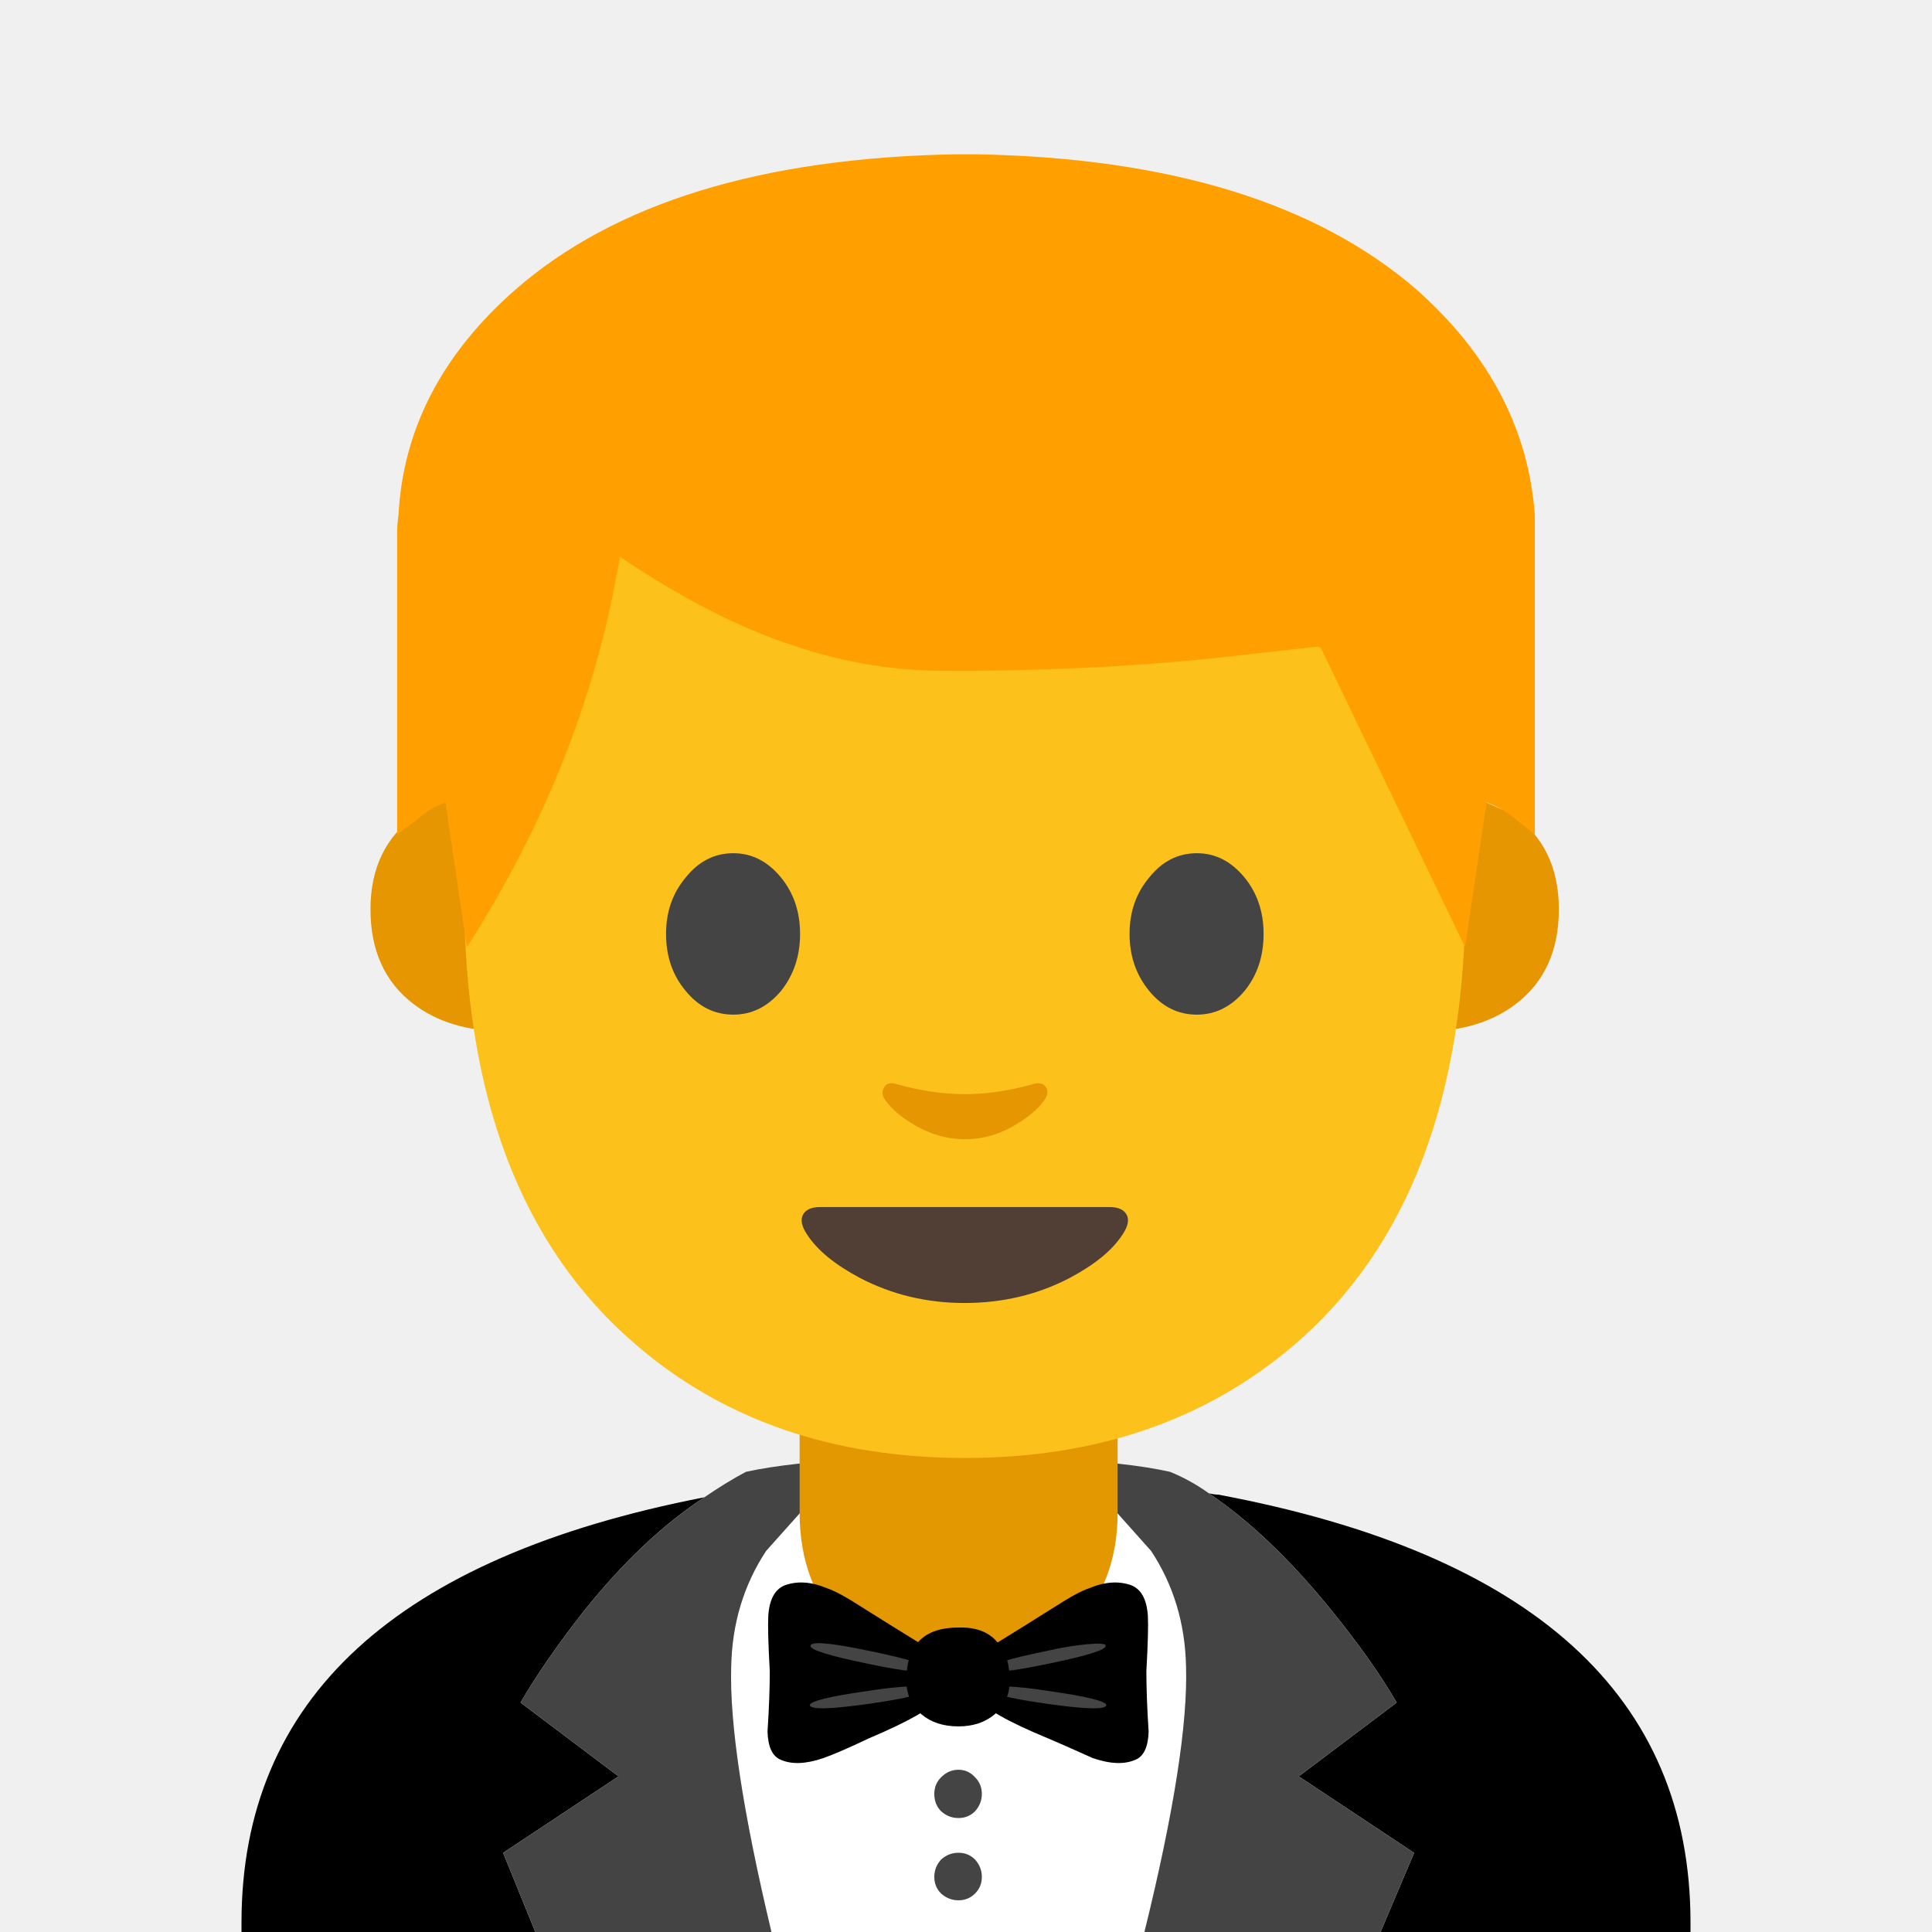
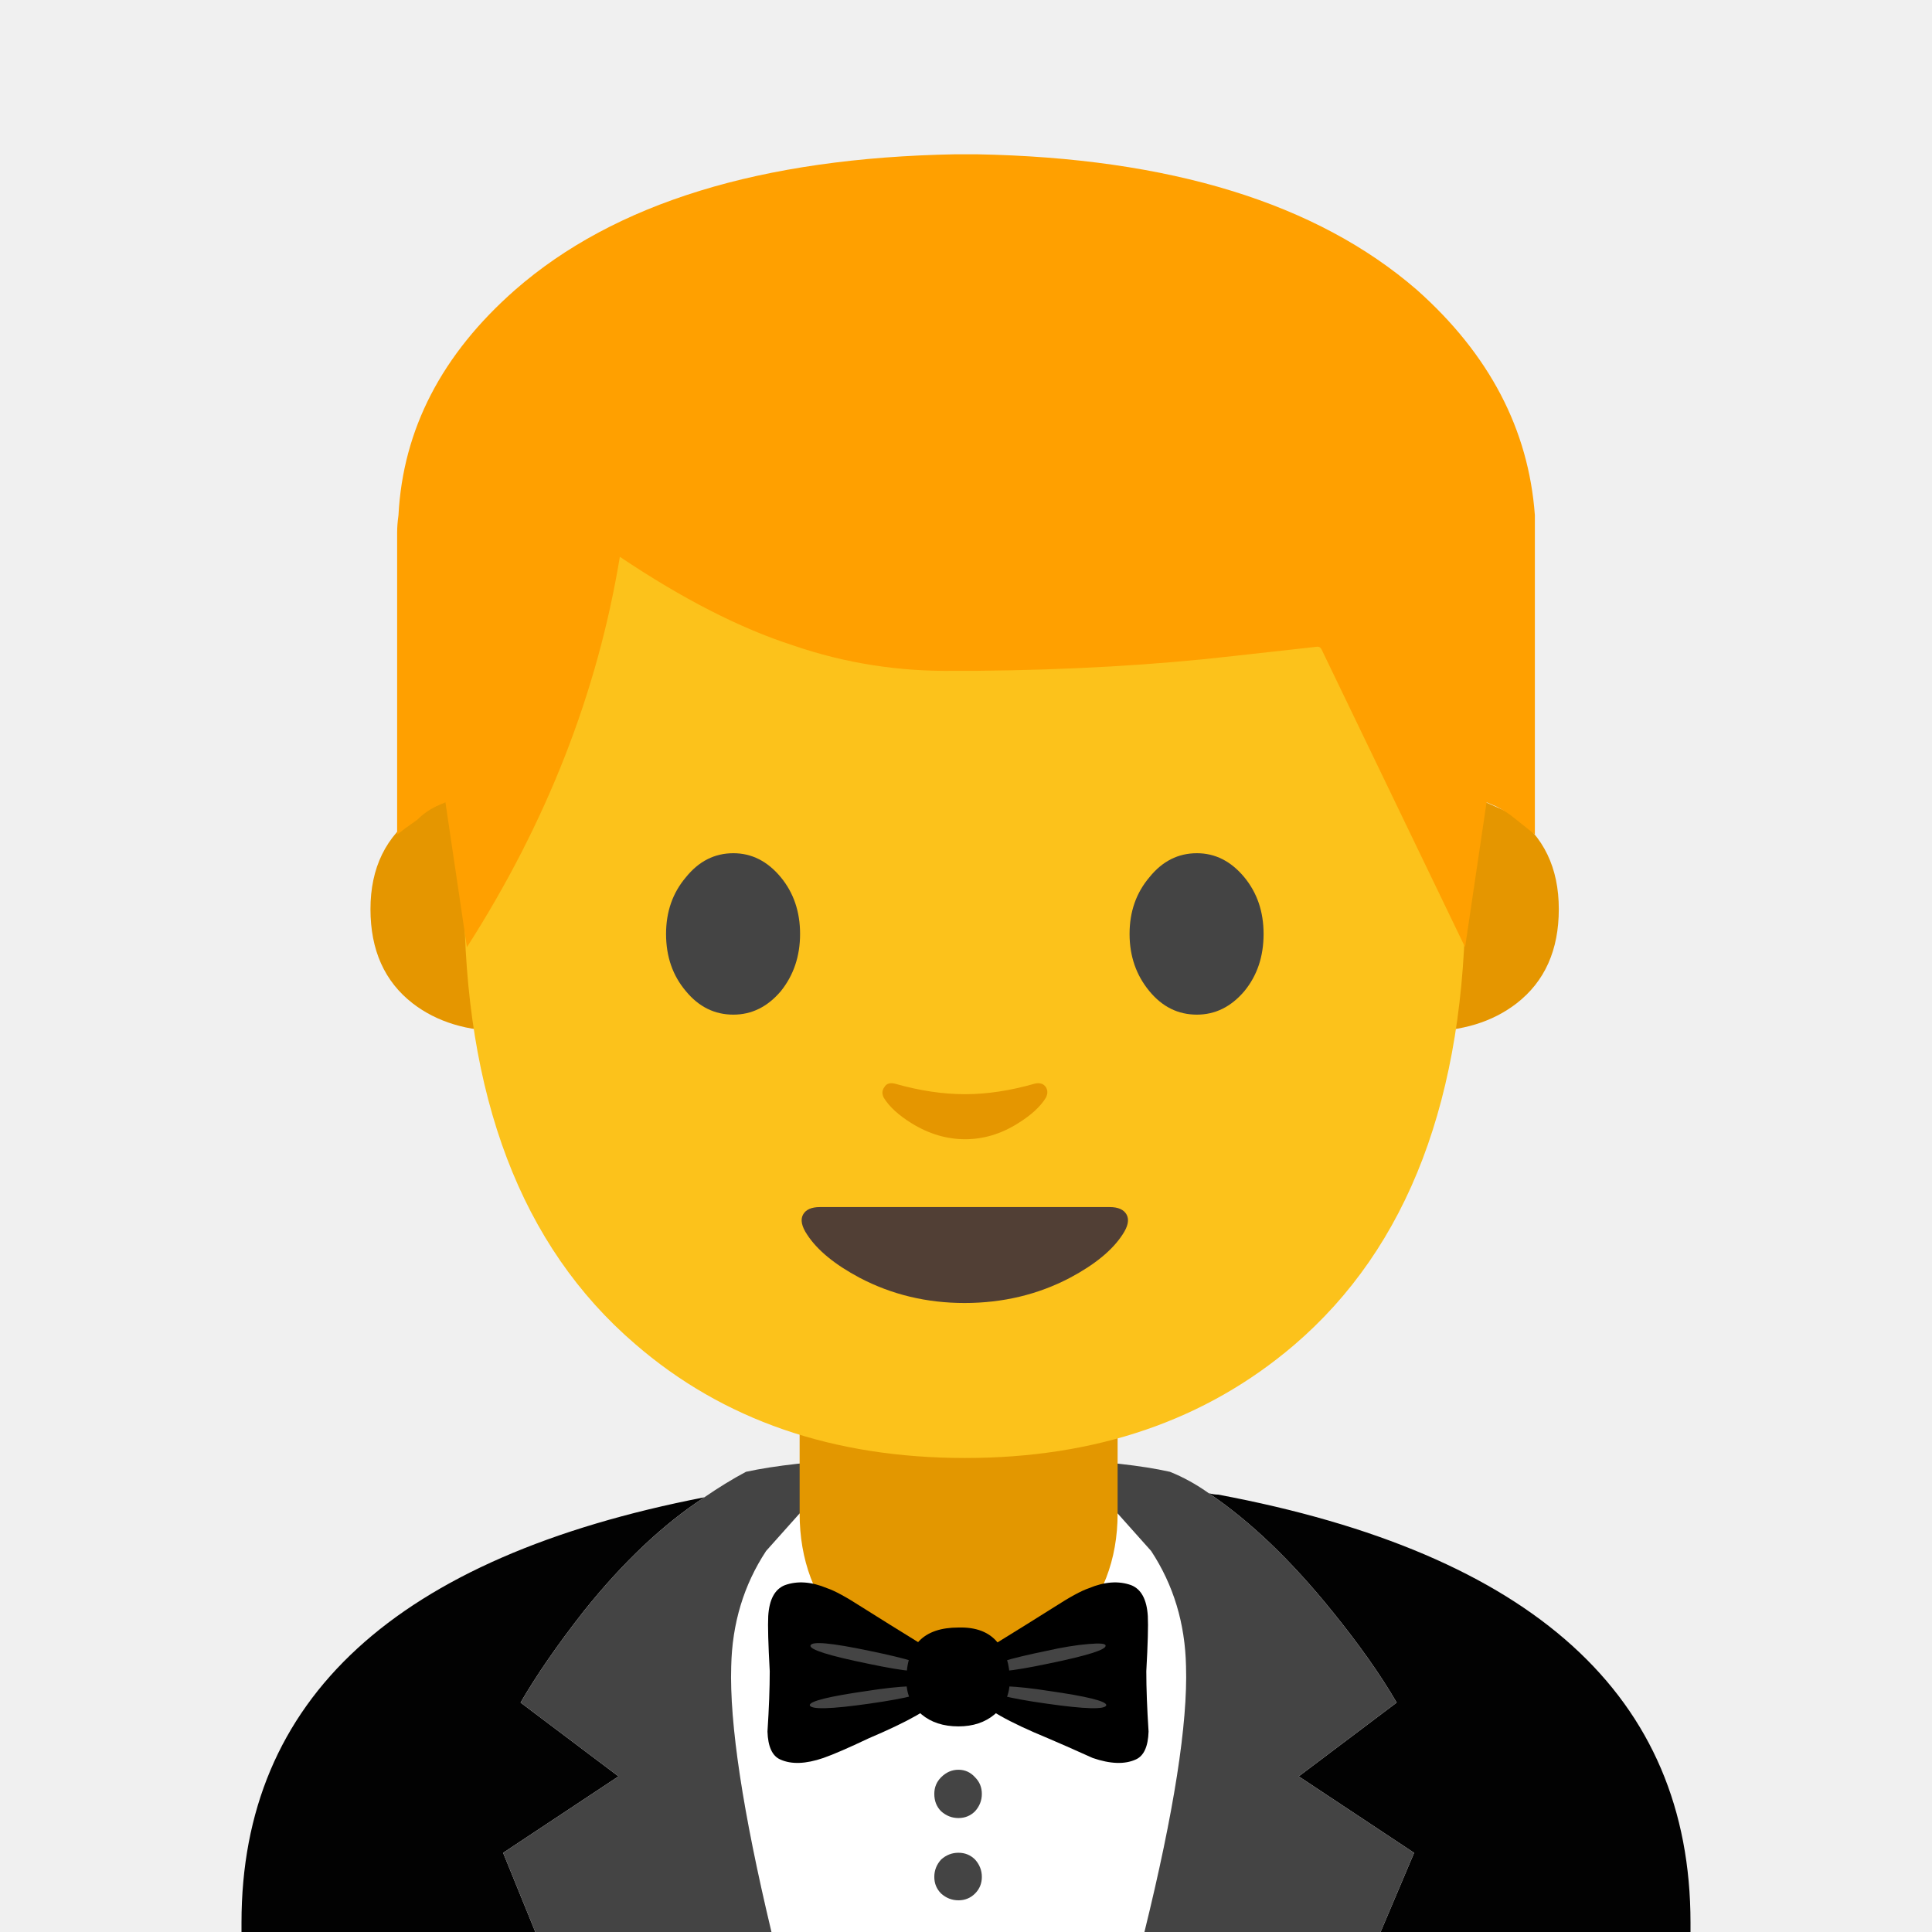
<svg xmlns="http://www.w3.org/2000/svg" xmlns:xlink="http://www.w3.org/1999/xlink" version="1.1" preserveAspectRatio="none" x="0px" y="0px" width="72px" height="72px" viewBox="0 0 72 72">
  <defs>
    <g id="Layer0_0_MEMBER_0_MEMBER_0_MEMBER_0_FILL">
-       <path fill="#000000" stroke="none" d=" M 63 72 L 63 71.65 Q 63 59 45.4 55.7 45.25 55.7 45.05 55.65 47.35 57.2 49.65 60.05 51.15 61.9 52.05 63.45 L 48.4 66.2 52.7 69.05 51.45 72 63 72 M 21.75 60.05 Q 23.95 57.3 26.25 55.8 9 59.15 9 71.65 L 9 72 19.95 72 18.75 69.05 23.05 66.2 19.4 63.45 Q 20.3 61.9 21.75 60.05 Z" />
+       <path fill="#020202" stroke="none" d=" M 63 72 L 63 71.65 Q 63 59 45.4 55.7 45.25 55.7 45.05 55.65 47.35 57.2 49.65 60.05 51.15 61.9 52.05 63.45 L 48.4 66.2 52.7 69.05 51.45 72 63 72 M 21.75 60.05 Q 23.95 57.3 26.25 55.8 9 59.15 9 71.65 L 9 72 19.95 72 18.75 69.05 23.05 66.2 19.4 63.45 Q 20.3 61.9 21.75 60.05 Z" />
      <path fill="#FFFFFF" stroke="none" d=" M 29.8 56.4 L 28.55 57.8 Q 27.3 59.7 27.25 62.1 27.15 65.3 28.75 72 L 42.65 72 Q 44.3 65.3 44.2 62.1 44.15 59.7 42.9 57.8 L 41.65 56.4 35.7 55.25 29.8 56.4 Z" />
      <path fill="#444444" stroke="none" d=" M 39.1 54.35 Q 36.75 54.2 35.7 54.25 34.7 54.2 32.3 54.35 29.4 54.5 27.8 54.85 27.05 55.25 26.25 55.8 23.95 57.3 21.75 60.05 20.3 61.9 19.4 63.45 L 23.05 66.2 18.75 69.05 19.95 72 28.75 72 Q 27.15 65.3 27.25 62.1 27.3 59.7 28.55 57.8 L 29.8 56.4 35.7 55.25 41.65 56.4 42.9 57.8 Q 44.15 59.7 44.2 62.1 44.3 65.3 42.65 72 L 51.45 72 52.7 69.05 48.4 66.2 52.05 63.45 Q 51.15 61.9 49.65 60.05 47.35 57.2 45.05 55.65 44.35 55.15 43.6 54.85 42.05 54.5 39.1 54.35 Z" />
    </g>
    <g id="Layer0_0_MEMBER_0_MEMBER_0_MEMBER_0_MEMBER_0_FILL">
      <path fill="#E39700" stroke="none" d=" M 35.7 62.6 Q 38.25 62.6 39.95 60.8 41.65 59 41.65 56.4 L 41.65 51.15 29.8 51.15 29.8 56.4 Q 29.8 59 31.45 60.8 33.15 62.6 35.7 62.6 Z" />
    </g>
    <g id="Layer0_0_MEMBER_0_MEMBER_0_MEMBER_0_MEMBER_1_MEMBER_0_MEMBER_0_FILL">
      <path fill="#E59600" stroke="none" d=" M 106.9 66.05 L 103.3 66.05 103.3 86.35 Q 108.05 86.35 111.15 83.95 114.75 81.15 114.75 75.9 114.75 70.6 110.85 67.8 L 106.9 66.05 Z" />
    </g>
    <g id="Layer0_0_MEMBER_0_MEMBER_0_MEMBER_0_MEMBER_1_MEMBER_0_MEMBER_1_FILL">
      <path fill="#E59600" stroke="none" d=" M 24.7 66.05 L 21.05 66.05 17.15 67.8 Q 13.2 70.6 13.2 75.9 13.2 81.15 16.8 83.95 19.9 86.35 24.7 86.35 L 24.7 66.05 Z" />
    </g>
    <g id="Layer0_0_MEMBER_0_MEMBER_0_MEMBER_0_MEMBER_1_MEMBER_1_FILL">
      <path fill="#FCC21B" stroke="none" d=" M 106.75 73.8 Q 106.75 43.35 98.1 28.35 87.85 10.6 64 10.6 40.1 10.6 29.85 28.35 21.2 43.35 21.2 73.8 21.2 99.7 35.8 112.25 47.05 122 64 122 80.8 122 92.1 112.35 106.75 99.8 106.75 73.8 Z" />
    </g>
    <g id="Layer0_0_MEMBER_0_MEMBER_0_MEMBER_0_MEMBER_1_MEMBER_2_FILL">
      <path fill="#444444" stroke="none" d=" M 40.15 72.35 Q 38.45 74.35 38.45 77.2 38.45 80.1 40.15 82.1 41.8 84.1 44.2 84.1 46.55 84.1 48.25 82.1 49.9 80.05 49.9 77.2 49.9 74.35 48.25 72.35 46.55 70.3 44.2 70.3 41.8 70.3 40.15 72.35 Z" />
    </g>
    <g id="Layer0_0_MEMBER_0_MEMBER_0_MEMBER_0_MEMBER_1_MEMBER_3_FILL">
      <path fill="#444444" stroke="none" d=" M 87.85 72.35 Q 86.15 70.3 83.8 70.3 81.4 70.3 79.75 72.35 78.05 74.35 78.05 77.2 78.05 80.05 79.75 82.1 81.4 84.1 83.8 84.1 86.15 84.1 87.85 82.1 89.5 80.1 89.5 77.2 89.5 74.35 87.85 72.35 Z" />
    </g>
    <g id="Layer0_0_MEMBER_0_MEMBER_0_MEMBER_0_MEMBER_1_MEMBER_4_FILL">
      <path fill="#513F35" stroke="none" d=" M 63.95 108.75 Q 68.85 108.75 72.95 106.6 76.15 104.9 77.45 102.9 78.15 101.85 77.8 101.2 77.45 100.55 76.35 100.55 L 51.6 100.55 Q 50.5 100.55 50.15 101.2 49.8 101.85 50.5 102.9 51.8 104.9 55 106.6 59.1 108.75 63.95 108.75 Z" />
    </g>
    <g id="Layer0_0_MEMBER_0_MEMBER_0_MEMBER_0_MEMBER_1_MEMBER_5_FILL">
      <path fill="#E59600" stroke="none" d=" M 58 90 Q 57.35 89.85 57.1 90.3 56.8 90.7 57.05 91.2 57.75 92.35 59.45 93.4 61.65 94.75 64 94.75 66.35 94.75 68.5 93.4 70.2 92.35 70.9 91.2 71.15 90.7 70.9 90.3 70.6 89.85 69.95 90 66.8 90.9 64 90.9 61.15 90.9 58 90 Z" />
    </g>
    <g id="Layer0_0_MEMBER_0_MEMBER_0_MEMBER_0_MEMBER_1_MEMBER_6_FILL">
-       <path fill="#FFA000" stroke="none" d=" M 57.2 19.85 Q 57.2 19.55 57.2 19.2 56.85 14.4 52.8 10.8 47.2 5.95 36.4 5.75 L 35.6 5.75 Q 24.75 5.95 19.2 10.8 15.1 14.4 14.85 19.2 14.8 19.55 14.8 19.85 L 14.8 31.1 Q 15.05 30.9 15.55 30.55 15.85 30.25 16.25 30.05 L 16.6 29.9 17.4 35.3 Q 21.85 28.35 23.1 20.75 26.6 23.1 29.55 24.05 32.45 25.05 35.6 25 L 36.4 25 Q 41.6 24.95 45.95 24.45 L 49.1 24.1 Q 49.2 24.1 49.25 24.2 L 54.6 35.3 55.4 29.9 55.75 30.05 Q 56.15 30.25 56.45 30.5 56.95 30.9 57.2 31.1 L 57.2 19.85 Z" />
+       <path fill="#FFA000" stroke="none" d=" M 57.2 19.2 Q 56.85 14.4 52.8 10.8 47.2 5.95 36.4 5.75 L 35.6 5.75 Q 24.75 5.95 19.2 10.8 15.1 14.4 14.85 19.2 14.8 19.55 14.8 19.85 L 14.8 31.1 Q 15.05 30.9 15.55 30.55 15.85 30.25 16.25 30.05 L 16.6 29.9 17.4 35.3 Q 21.85 28.35 23.1 20.75 26.6 23.1 29.55 24.05 32.45 25.05 35.6 25 L 36.4 25 Q 41.6 24.95 45.95 24.45 L 49.1 24.1 Q 49.2 24.1 49.25 24.2 L 54.6 35.3 55.4 29.9 55.75 30.05 Q 56.15 30.25 56.45 30.5 56.95 30.9 57.2 31.1 L 57.2 19.85 Q 57.2 19.55 57.2 19.2 Z" />
    </g>
    <g id="Layer0_0_MEMBER_0_MEMBER_0_MEMBER_1_MEMBER_0_MEMBER_0_MEMBER_0_FILL">
-       <path fill="#000000" stroke="none" d=" M 74.95 104.85 Q 73.7 104.4 72.15 105.05 71.4 105.3 69.85 106.3 68.35 107.25 65.35 109.1 64.6 109.5 64.5 110.6 64.35 111.65 64.8 112.35 65.45 113.35 69.45 115 70.4 115.4 72.4 116.3 74.15 116.9 75.25 116.4 76.05 116.05 76.1 114.55 75.95 112.25 75.95 110.55 76.1 107.85 76.05 106.9 75.95 105.25 74.95 104.85 Z" />
+       <path fill="#000000" stroke="none" d=" M 75.95 110.55 Q 76.1 107.85 76.05 106.9 75.95 105.25 74.95 104.85 73.7 104.4 72.15 105.05 71.4 105.3 69.85 106.3 68.35 107.25 65.35 109.1 64.6 109.5 64.5 110.6 64.35 111.65 64.8 112.35 65.45 113.35 69.45 115 70.4 115.4 72.4 116.3 74.15 116.9 75.25 116.4 76.05 116.05 76.1 114.55 75.95 112.25 75.95 110.55 Z" />
    </g>
    <g id="Layer0_0_MEMBER_0_MEMBER_0_MEMBER_1_MEMBER_0_MEMBER_0_MEMBER_1_FILL">
-       <path fill="#444444" stroke="none" d=" M 69.45 110.05 Q 73.35 109.25 73.25 108.85 73.25 108.65 72.1 108.75 70.9 108.85 69.35 109.2 65.45 110 65.55 110.4 65.65 110.85 69.45 110.05 Z" />
+       <path fill="#444444" stroke="none" d=" M 73.25 108.85 Q 73.25 108.65 72.1 108.75 70.9 108.85 69.35 109.2 65.45 110 65.55 110.4 65.65 110.85 69.45 110.05 73.35 109.25 73.25 108.85 Z" />
    </g>
    <g id="Layer0_0_MEMBER_0_MEMBER_0_MEMBER_1_MEMBER_0_MEMBER_0_MEMBER_2_FILL">
-       <path fill="#444444" stroke="none" d=" M 69.35 112.7 Q 73.2 113.25 73.3 112.8 73.3 112.4 69.45 111.85 67.85 111.6 66.7 111.55 65.55 111.5 65.55 111.7 65.45 112.15 69.35 112.7 Z" />
+       <path fill="#444444" stroke="none" d=" M 73.3 112.8 Q 73.3 112.4 69.45 111.85 67.85 111.6 66.7 111.55 65.55 111.5 65.55 111.7 65.45 112.15 69.35 112.7 73.2 113.25 73.3 112.8 Z" />
    </g>
    <g id="Layer0_0_MEMBER_0_MEMBER_0_MEMBER_1_MEMBER_0_MEMBER_1_MEMBER_0_FILL">
      <path fill="#000000" stroke="none" d=" M 62.5 110.6 Q 62.35 109.5 61.6 109.1 58.6 107.25 57.1 106.3 55.55 105.3 54.8 105.05 53.25 104.4 52 104.85 51 105.25 50.9 106.9 50.85 107.85 51 110.55 51 112.25 50.85 114.55 50.9 116.05 51.7 116.4 52.8 116.9 54.55 116.3 55.55 115.95 57.55 115 61.55 113.3 62.2 112.35 62.6 111.65 62.5 110.6 Z" />
    </g>
    <g id="Layer0_0_MEMBER_0_MEMBER_0_MEMBER_1_MEMBER_0_MEMBER_1_MEMBER_1_FILL">
-       <path fill="#444444" stroke="none" d=" M 53.7 108.85 Q 53.6 109.25 57.5 110.05 61.3 110.85 61.4 110.4 61.5 110 57.6 109.2 53.8 108.4 53.7 108.85 Z" />
+       <path fill="#444444" stroke="none" d=" M 57.6 109.2 Q 53.8 108.4 53.7 108.85 53.6 109.25 57.5 110.05 61.3 110.85 61.4 110.4 61.5 110 57.6 109.2 Z" />
    </g>
    <g id="Layer0_0_MEMBER_0_MEMBER_0_MEMBER_1_MEMBER_0_MEMBER_1_MEMBER_2_FILL">
-       <path fill="#444444" stroke="none" d=" M 53.65 112.8 Q 53.75 113.25 57.6 112.7 61.45 112.15 61.45 111.7 61.4 111.5 60.25 111.55 59.1 111.6 57.5 111.85 53.65 112.4 53.65 112.8 Z" />
+       <path fill="#444444" stroke="none" d=" M 57.5 111.85 Q 53.65 112.4 53.65 112.8 53.75 113.25 57.6 112.7 61.45 112.15 61.45 111.7 61.4 111.5 60.25 111.55 59.1 111.6 57.5 111.85 Z" />
    </g>
    <g id="Layer0_0_MEMBER_0_MEMBER_0_MEMBER_1_MEMBER_1_FILL">
-       <path fill="#000000" stroke="none" d=" M 65.9 113.4 Q 66.9 112.55 66.9 111.15 66.9 109.55 66.1 108.65 65.25 107.6 63.5 107.65 60.05 107.65 60.05 111.15 60.05 112.55 61.05 113.4 62 114.2 63.5 114.2 64.95 114.2 65.9 113.4 Z" />
+       <path fill="#000000" stroke="none" d=" M 66.9 111.15 Q 66.9 109.55 66.1 108.65 65.25 107.6 63.5 107.65 60.05 107.65 60.05 111.15 60.05 112.55 61.05 113.4 62 114.2 63.5 114.2 64.95 114.2 65.9 113.4 66.9 112.55 66.9 111.15 Z" />
    </g>
    <g id="Layer0_0_MEMBER_0_MEMBER_1_FILL">
      <path fill="#444444" stroke="none" d=" M 63.5 117.25 Q 62.85 117.25 62.35 117.75 61.9 118.2 61.9 118.85 61.9 119.55 62.35 120 62.85 120.45 63.5 120.45 64.15 120.45 64.6 120 65.05 119.5 65.05 118.85 65.05 118.2 64.6 117.75 64.15 117.25 63.5 117.25 Z" />
    </g>
    <g id="Layer0_0_MEMBER_0_MEMBER_2_FILL">
      <path fill="#444444" stroke="none" d=" M 63.5 122.75 Q 62.85 122.75 62.35 123.2 61.9 123.7 61.9 124.35 61.9 125 62.35 125.45 62.85 125.9 63.5 125.9 64.15 125.9 64.6 125.45 65.05 125 65.05 124.35 65.05 123.7 64.6 123.2 64.15 122.75 63.5 122.75 Z" />
    </g>
  </defs>
  <g id="Layer_1">
    <g transform="matrix( 1, 0, 0, 1, 0,0) ">
      <use xlink:href="#Layer0_0_MEMBER_0_MEMBER_0_MEMBER_0_FILL" />
    </g>
    <g transform="matrix( 1, 0, 0, 1, 0,0) ">
      <use xlink:href="#Layer0_0_MEMBER_0_MEMBER_0_MEMBER_0_MEMBER_0_FILL" />
    </g>
-     <g transform="matrix( 0.4361115, 0, 0, 0.4358673, 8.05,0.8) ">
+     <g transform="matrix( 0.4360962, 0, 0, 0.4358521, 8.05,0.8) ">
      <use xlink:href="#Layer0_0_MEMBER_0_MEMBER_0_MEMBER_0_MEMBER_1_MEMBER_0_MEMBER_0_FILL" />
    </g>
-     <g transform="matrix( 0.4361115, 0, 0, 0.4358673, 8.05,0.8) ">
+     <g transform="matrix( 0.4360962, 0, 0, 0.4358521, 8.05,0.8) ">
      <use xlink:href="#Layer0_0_MEMBER_0_MEMBER_0_MEMBER_0_MEMBER_1_MEMBER_0_MEMBER_1_FILL" />
    </g>
    <g transform="matrix( 0.436203, 0, 0, 0.4359436, 8.05,1.15) ">
      <use xlink:href="#Layer0_0_MEMBER_0_MEMBER_0_MEMBER_0_MEMBER_1_MEMBER_1_FILL" />
    </g>
    <g transform="matrix( 0.436203, 0, 0, 0.4359436, 8.05,1.15) ">
      <use xlink:href="#Layer0_0_MEMBER_0_MEMBER_0_MEMBER_0_MEMBER_1_MEMBER_2_FILL" />
    </g>
    <g transform="matrix( 0.436203, 0, 0, 0.4359436, 8.05,1.15) ">
      <use xlink:href="#Layer0_0_MEMBER_0_MEMBER_0_MEMBER_0_MEMBER_1_MEMBER_3_FILL" />
    </g>
    <g transform="matrix( 0.436203, 0, 0, 0.4359436, 8.05,1.15) ">
      <use xlink:href="#Layer0_0_MEMBER_0_MEMBER_0_MEMBER_0_MEMBER_1_MEMBER_4_FILL" />
    </g>
    <g transform="matrix( 0.436203, 0, 0, 0.4359436, 8.05,1.15) ">
      <use xlink:href="#Layer0_0_MEMBER_0_MEMBER_0_MEMBER_0_MEMBER_1_MEMBER_5_FILL" />
    </g>
    <g transform="matrix( 1, 0, 0, 1, 0,0) ">
      <use xlink:href="#Layer0_0_MEMBER_0_MEMBER_0_MEMBER_0_MEMBER_1_MEMBER_6_FILL" />
    </g>
-     <g transform="matrix( 0.5625, 0, 0, 0.5625, 0,0.1) ">
+     <g transform="matrix( 0.5624695, 0, 0, 0.5624695, 0,0.1) ">
      <use xlink:href="#Layer0_0_MEMBER_0_MEMBER_0_MEMBER_1_MEMBER_0_MEMBER_0_MEMBER_0_FILL" />
    </g>
-     <g transform="matrix( 0.5625, 0, 0, 0.5625, 0,0.1) ">
+     <g transform="matrix( 0.5624695, 0, 0, 0.5624695, 0,0.1) ">
      <use xlink:href="#Layer0_0_MEMBER_0_MEMBER_0_MEMBER_1_MEMBER_0_MEMBER_0_MEMBER_1_FILL" />
    </g>
-     <g transform="matrix( 0.5625, 0, 0, 0.5625, 0,0.1) ">
+     <g transform="matrix( 0.5624695, 0, 0, 0.5624695, 0,0.1) ">
      <use xlink:href="#Layer0_0_MEMBER_0_MEMBER_0_MEMBER_1_MEMBER_0_MEMBER_0_MEMBER_2_FILL" />
    </g>
-     <g transform="matrix( 0.5625, 0, 0, 0.5625, 0,0.1) ">
+     <g transform="matrix( 0.5624695, 0, 0, 0.5624695, 0,0.1) ">
      <use xlink:href="#Layer0_0_MEMBER_0_MEMBER_0_MEMBER_1_MEMBER_0_MEMBER_1_MEMBER_0_FILL" />
    </g>
-     <g transform="matrix( 0.5625, 0, 0, 0.5625, 0,0.1) ">
+     <g transform="matrix( 0.5624695, 0, 0, 0.5624695, 0,0.1) ">
      <use xlink:href="#Layer0_0_MEMBER_0_MEMBER_0_MEMBER_1_MEMBER_0_MEMBER_1_MEMBER_1_FILL" />
    </g>
-     <g transform="matrix( 0.5625, 0, 0, 0.5625, 0,0.1) ">
+     <g transform="matrix( 0.5624695, 0, 0, 0.5624695, 0,0.1) ">
      <use xlink:href="#Layer0_0_MEMBER_0_MEMBER_0_MEMBER_1_MEMBER_0_MEMBER_1_MEMBER_2_FILL" />
    </g>
    <g transform="matrix( 0.5625, 0, 0, 0.5625, 0,0.1) ">
      <use xlink:href="#Layer0_0_MEMBER_0_MEMBER_0_MEMBER_1_MEMBER_1_FILL" />
    </g>
    <g transform="matrix( 0.5625, 0, 0, 0.5625, 0,0) ">
      <use xlink:href="#Layer0_0_MEMBER_0_MEMBER_1_FILL" />
    </g>
    <g transform="matrix( 0.5625, 0, 0, 0.5625, 0,0) ">
      <use xlink:href="#Layer0_0_MEMBER_0_MEMBER_2_FILL" />
    </g>
  </g>
</svg>
